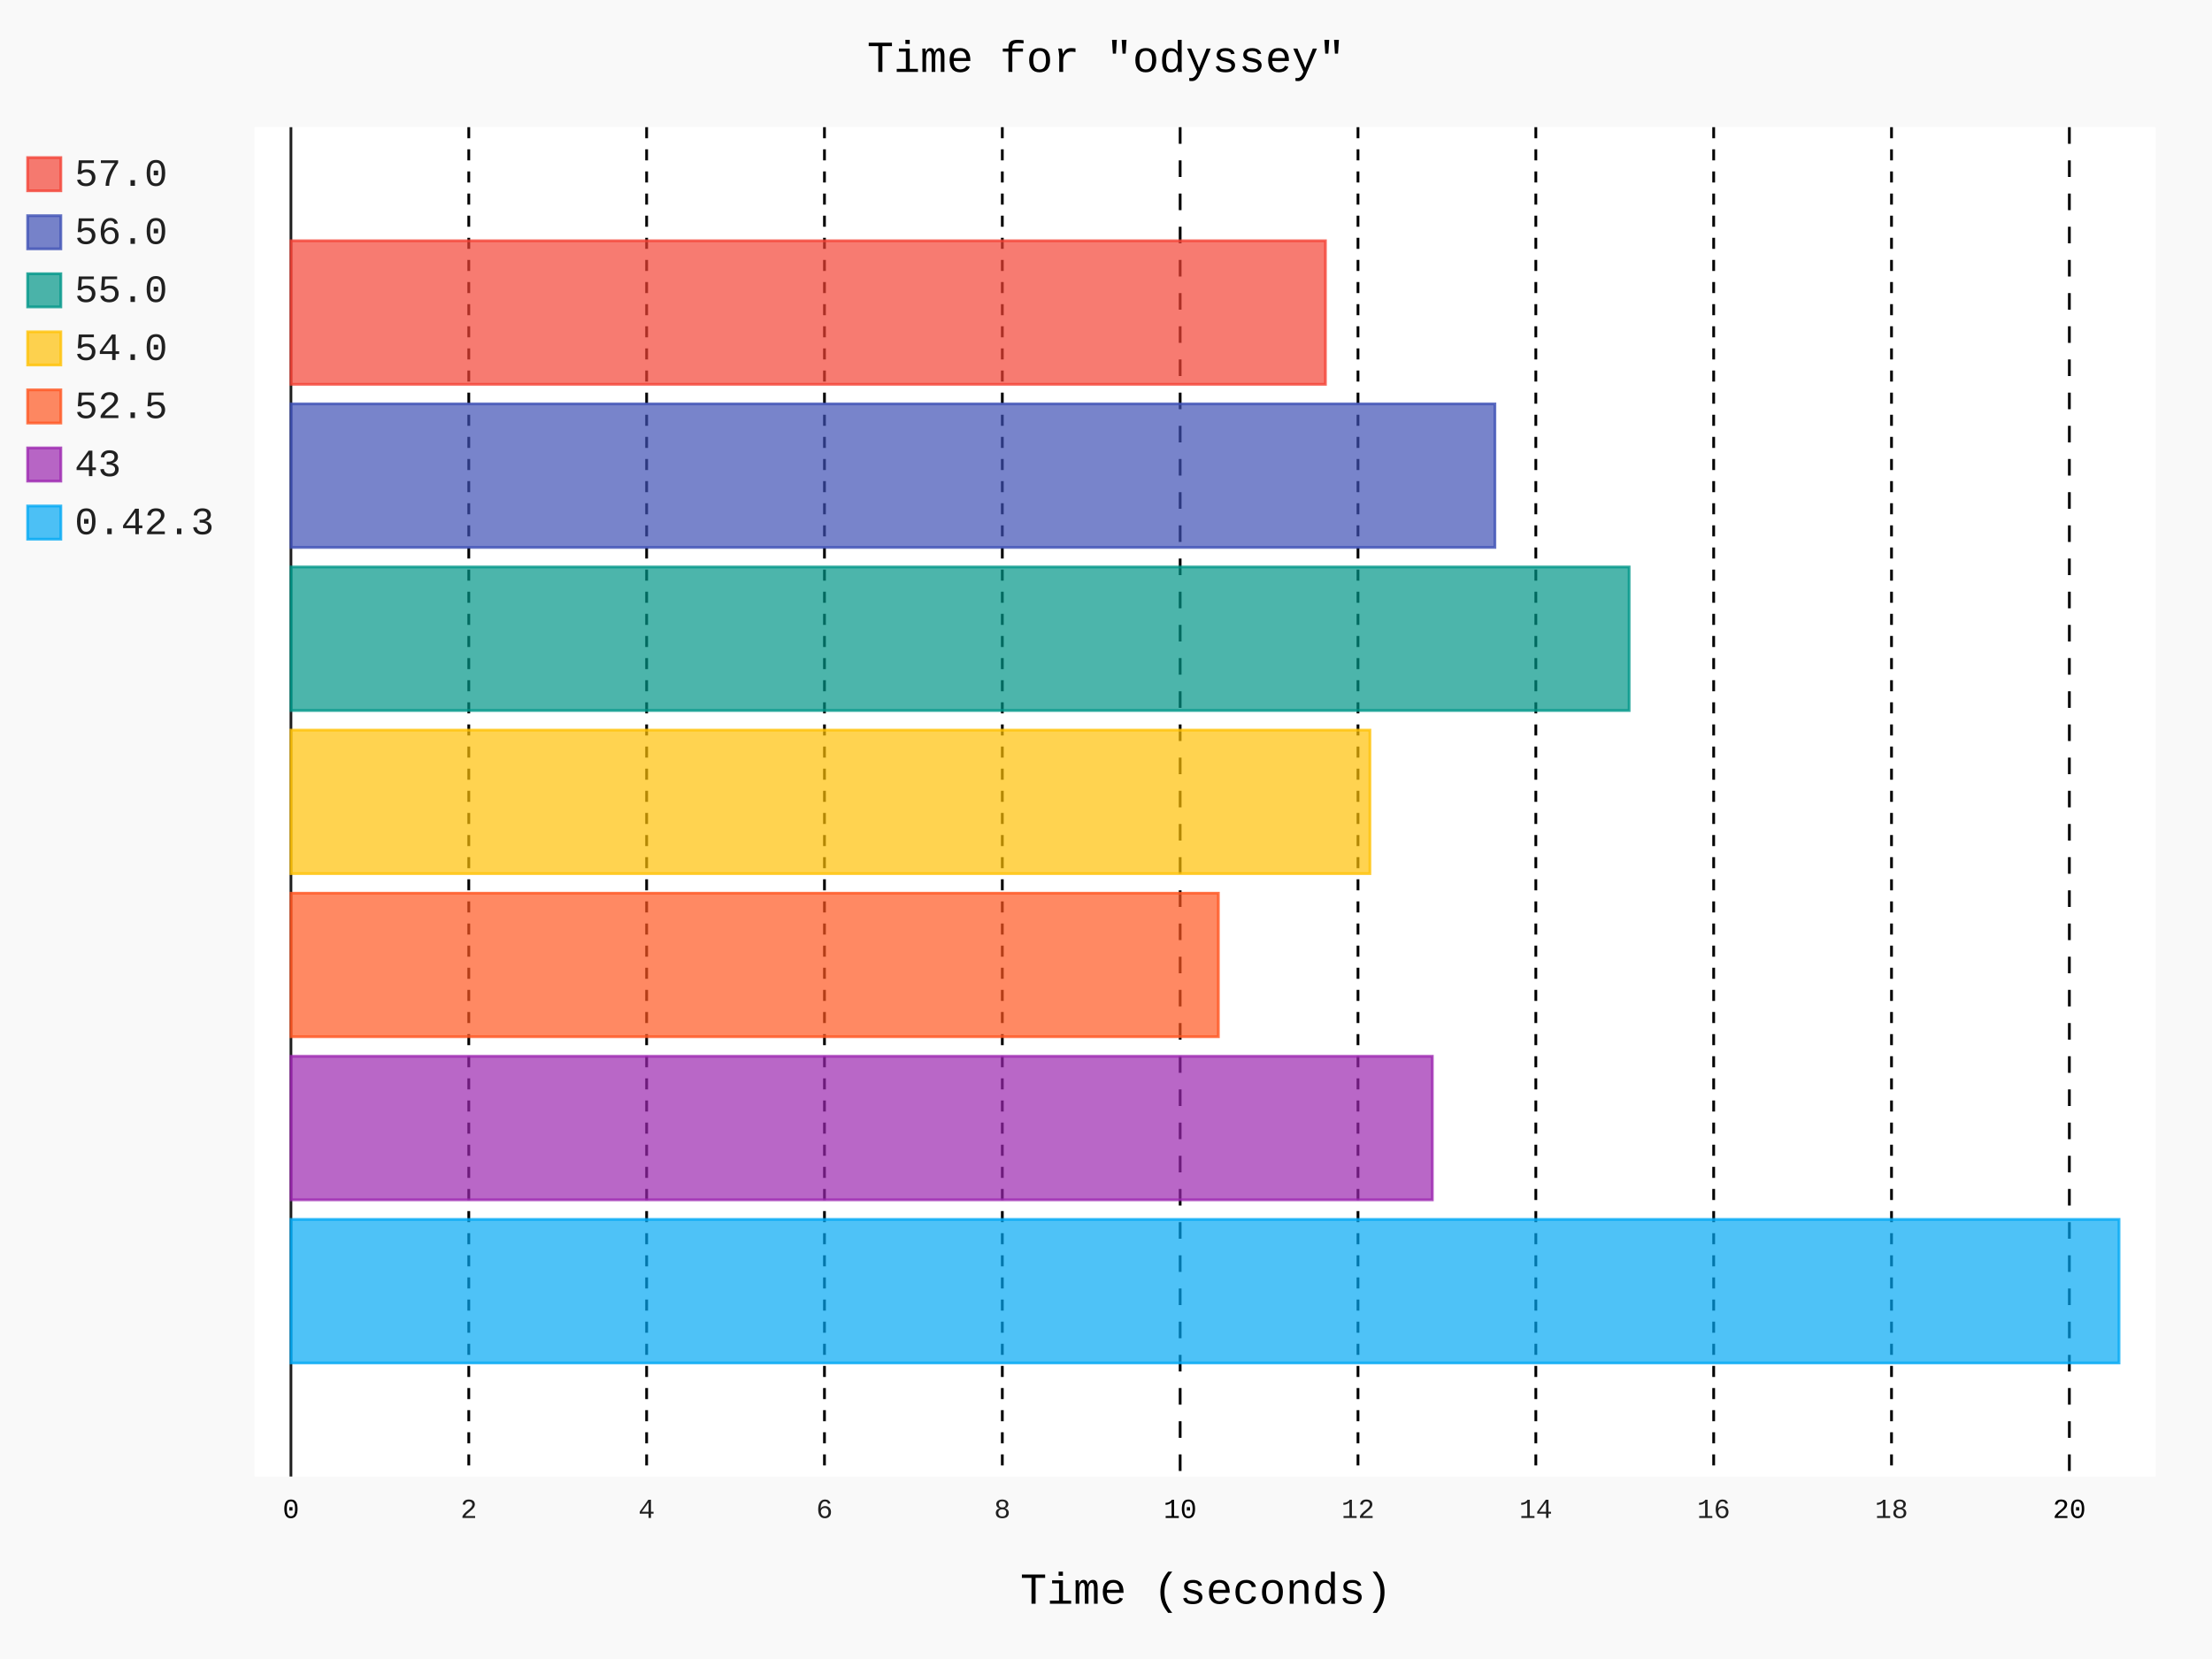
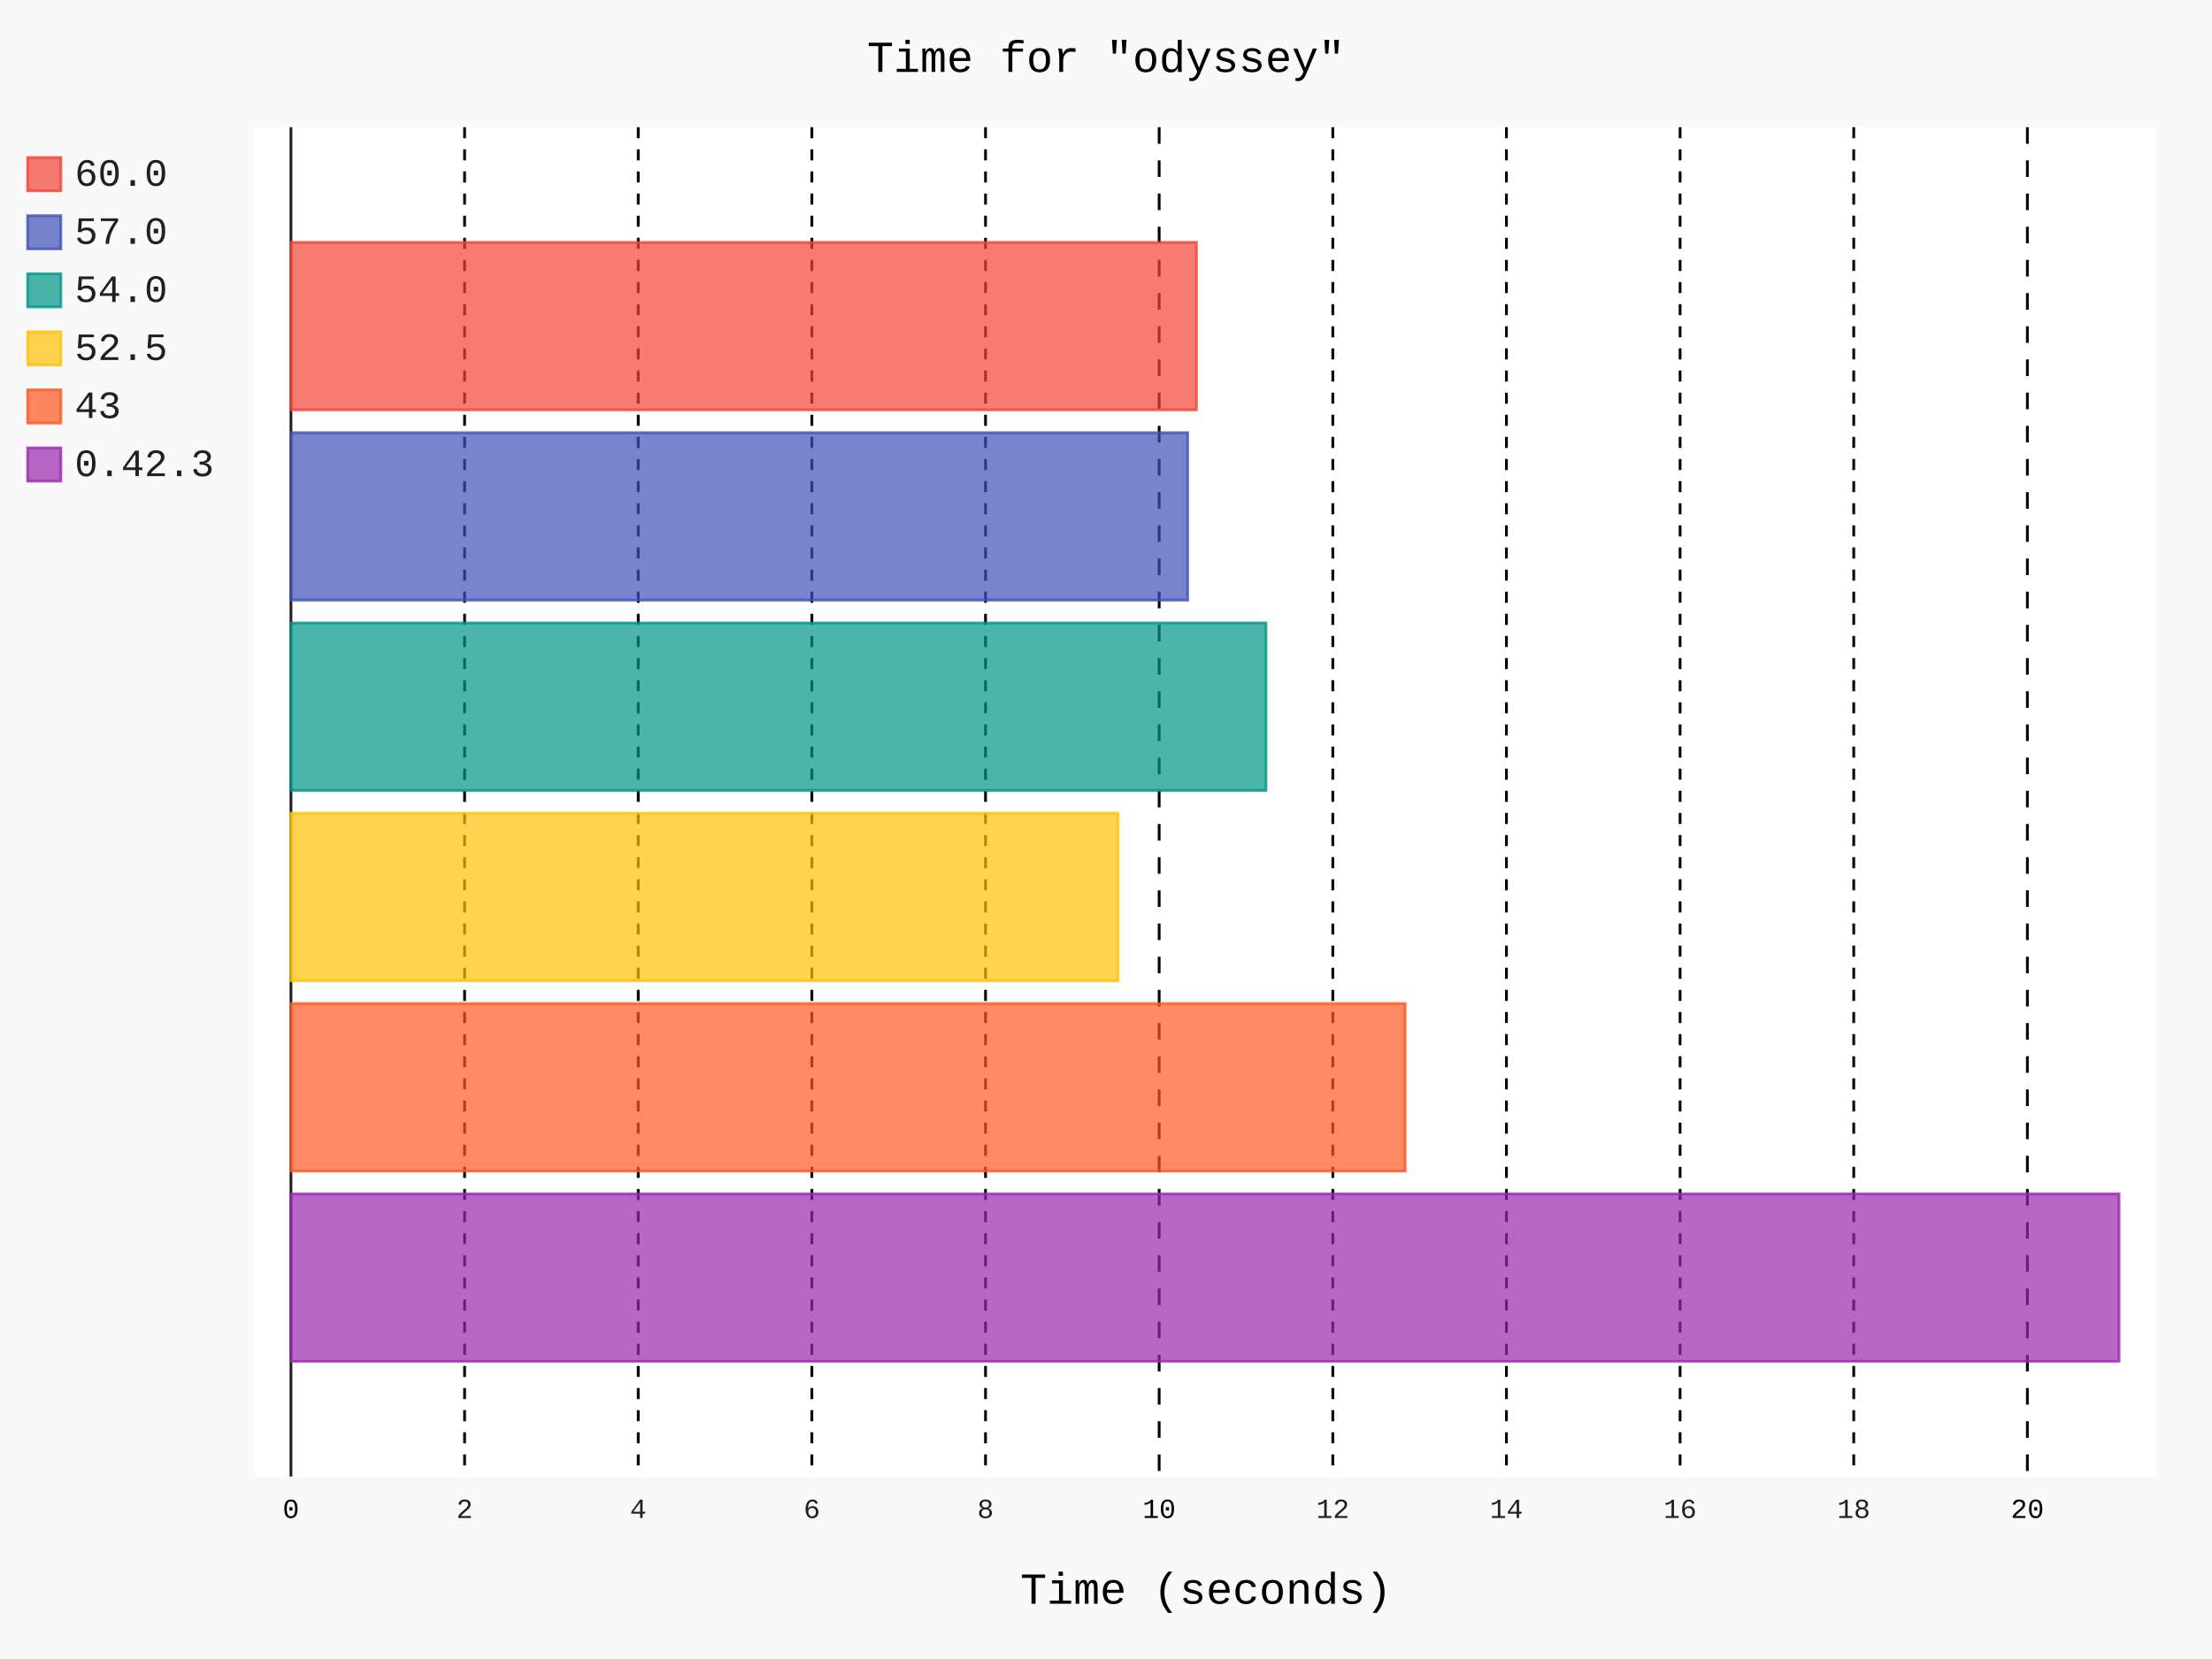
- <svg xmlns="http://www.w3.org/2000/svg" id="chart-cd8876e2-e8e0-4906-a97c-68b17a1e69c7" class="pygal-chart" viewBox="0 0 800 600">
+ <svg xmlns="http://www.w3.org/2000/svg" id="chart-57731f96-14e4-4b68-acc5-1f598ba9b6bc" class="pygal-chart" viewBox="0 0 800 600">
  <defs>
-     <style type="text/css">#chart-cd8876e2-e8e0-4906-a97c-68b17a1e69c7{-webkit-user-select:none;-webkit-font-smoothing:antialiased;font-family:Consolas,"Liberation Mono",Menlo,Courier,monospace}#chart-cd8876e2-e8e0-4906-a97c-68b17a1e69c7 .title{font-family:Consolas,"Liberation Mono",Menlo,Courier,monospace;font-size:16px}#chart-cd8876e2-e8e0-4906-a97c-68b17a1e69c7 .legends .legend text{font-family:Consolas,"Liberation Mono",Menlo,Courier,monospace;font-size:14px}#chart-cd8876e2-e8e0-4906-a97c-68b17a1e69c7 .axis text{font-family:Consolas,"Liberation Mono",Menlo,Courier,monospace;font-size:10px}#chart-cd8876e2-e8e0-4906-a97c-68b17a1e69c7 .axis text.major{font-family:Consolas,"Liberation Mono",Menlo,Courier,monospace;font-size:10px}#chart-cd8876e2-e8e0-4906-a97c-68b17a1e69c7 .text-overlay text.value{font-family:Consolas,"Liberation Mono",Menlo,Courier,monospace;font-size:16px}#chart-cd8876e2-e8e0-4906-a97c-68b17a1e69c7 .text-overlay text.label{font-family:Consolas,"Liberation Mono",Menlo,Courier,monospace;font-size:10px}#chart-cd8876e2-e8e0-4906-a97c-68b17a1e69c7 .tooltip{font-family:Consolas,"Liberation Mono",Menlo,Courier,monospace;font-size:14px}#chart-cd8876e2-e8e0-4906-a97c-68b17a1e69c7 text.no_data{font-family:Consolas,"Liberation Mono",Menlo,Courier,monospace;font-size:64px}
- #chart-cd8876e2-e8e0-4906-a97c-68b17a1e69c7{background-color:rgba(249,249,249,1)}#chart-cd8876e2-e8e0-4906-a97c-68b17a1e69c7 path,#chart-cd8876e2-e8e0-4906-a97c-68b17a1e69c7 line,#chart-cd8876e2-e8e0-4906-a97c-68b17a1e69c7 rect,#chart-cd8876e2-e8e0-4906-a97c-68b17a1e69c7 circle{-webkit-transition:150ms;-moz-transition:150ms;transition:150ms}#chart-cd8876e2-e8e0-4906-a97c-68b17a1e69c7 .graph &gt; .background{fill:rgba(249,249,249,1)}#chart-cd8876e2-e8e0-4906-a97c-68b17a1e69c7 .plot &gt; .background{fill:rgba(255,255,255,1)}#chart-cd8876e2-e8e0-4906-a97c-68b17a1e69c7 .graph{fill:rgba(0,0,0,.87)}#chart-cd8876e2-e8e0-4906-a97c-68b17a1e69c7 text.no_data{fill:rgba(0,0,0,1)}#chart-cd8876e2-e8e0-4906-a97c-68b17a1e69c7 .title{fill:rgba(0,0,0,1)}#chart-cd8876e2-e8e0-4906-a97c-68b17a1e69c7 .legends .legend text{fill:rgba(0,0,0,.87)}#chart-cd8876e2-e8e0-4906-a97c-68b17a1e69c7 .legends .legend:hover text{fill:rgba(0,0,0,1)}#chart-cd8876e2-e8e0-4906-a97c-68b17a1e69c7 .axis .line{stroke:rgba(0,0,0,1)}#chart-cd8876e2-e8e0-4906-a97c-68b17a1e69c7 .axis .guide.line{stroke:rgba(0,0,0,.54)}#chart-cd8876e2-e8e0-4906-a97c-68b17a1e69c7 .axis .major.line{stroke:rgba(0,0,0,.87)}#chart-cd8876e2-e8e0-4906-a97c-68b17a1e69c7 .axis text.major{fill:rgba(0,0,0,1)}#chart-cd8876e2-e8e0-4906-a97c-68b17a1e69c7 .axis.y .guides:hover .guide.line,#chart-cd8876e2-e8e0-4906-a97c-68b17a1e69c7 .line-graph .axis.x .guides:hover .guide.line,#chart-cd8876e2-e8e0-4906-a97c-68b17a1e69c7 .stackedline-graph .axis.x .guides:hover .guide.line,#chart-cd8876e2-e8e0-4906-a97c-68b17a1e69c7 .xy-graph .axis.x .guides:hover .guide.line{stroke:rgba(0,0,0,1)}#chart-cd8876e2-e8e0-4906-a97c-68b17a1e69c7 .axis .guides:hover text{fill:rgba(0,0,0,1)}#chart-cd8876e2-e8e0-4906-a97c-68b17a1e69c7 .reactive{fill-opacity:.7;stroke-opacity:.8;stroke-width:1}#chart-cd8876e2-e8e0-4906-a97c-68b17a1e69c7 .ci{stroke:rgba(0,0,0,.87)}#chart-cd8876e2-e8e0-4906-a97c-68b17a1e69c7 .reactive.active,#chart-cd8876e2-e8e0-4906-a97c-68b17a1e69c7 .active .reactive{fill-opacity:.8;stroke-opacity:.9;stroke-width:4}#chart-cd8876e2-e8e0-4906-a97c-68b17a1e69c7 .ci .reactive.active{stroke-width:1.5}#chart-cd8876e2-e8e0-4906-a97c-68b17a1e69c7 .series text{fill:rgba(0,0,0,1)}#chart-cd8876e2-e8e0-4906-a97c-68b17a1e69c7 .tooltip rect{fill:rgba(255,255,255,1);stroke:rgba(0,0,0,1);-webkit-transition:opacity 150ms;-moz-transition:opacity 150ms;transition:opacity 150ms}#chart-cd8876e2-e8e0-4906-a97c-68b17a1e69c7 .tooltip .label{fill:rgba(0,0,0,.87)}#chart-cd8876e2-e8e0-4906-a97c-68b17a1e69c7 .tooltip .label{fill:rgba(0,0,0,.87)}#chart-cd8876e2-e8e0-4906-a97c-68b17a1e69c7 .tooltip .legend{font-size:.8em;fill:rgba(0,0,0,.54)}#chart-cd8876e2-e8e0-4906-a97c-68b17a1e69c7 .tooltip .x_label{font-size:.6em;fill:rgba(0,0,0,1)}#chart-cd8876e2-e8e0-4906-a97c-68b17a1e69c7 .tooltip .xlink{font-size:.5em;text-decoration:underline}#chart-cd8876e2-e8e0-4906-a97c-68b17a1e69c7 .tooltip .value{font-size:1.5em}#chart-cd8876e2-e8e0-4906-a97c-68b17a1e69c7 .bound{font-size:.5em}#chart-cd8876e2-e8e0-4906-a97c-68b17a1e69c7 .max-value{font-size:.75em;fill:rgba(0,0,0,.54)}#chart-cd8876e2-e8e0-4906-a97c-68b17a1e69c7 .map-element{fill:rgba(255,255,255,1);stroke:rgba(0,0,0,.54) !important}#chart-cd8876e2-e8e0-4906-a97c-68b17a1e69c7 .map-element .reactive{fill-opacity:inherit;stroke-opacity:inherit}#chart-cd8876e2-e8e0-4906-a97c-68b17a1e69c7 .color-0,#chart-cd8876e2-e8e0-4906-a97c-68b17a1e69c7 .color-0 a:visited{stroke:#F44336;fill:#F44336}#chart-cd8876e2-e8e0-4906-a97c-68b17a1e69c7 .color-1,#chart-cd8876e2-e8e0-4906-a97c-68b17a1e69c7 .color-1 a:visited{stroke:#3F51B5;fill:#3F51B5}#chart-cd8876e2-e8e0-4906-a97c-68b17a1e69c7 .color-2,#chart-cd8876e2-e8e0-4906-a97c-68b17a1e69c7 .color-2 a:visited{stroke:#009688;fill:#009688}#chart-cd8876e2-e8e0-4906-a97c-68b17a1e69c7 .color-3,#chart-cd8876e2-e8e0-4906-a97c-68b17a1e69c7 .color-3 a:visited{stroke:#FFC107;fill:#FFC107}#chart-cd8876e2-e8e0-4906-a97c-68b17a1e69c7 .color-4,#chart-cd8876e2-e8e0-4906-a97c-68b17a1e69c7 .color-4 a:visited{stroke:#FF5722;fill:#FF5722}#chart-cd8876e2-e8e0-4906-a97c-68b17a1e69c7 .color-5,#chart-cd8876e2-e8e0-4906-a97c-68b17a1e69c7 .color-5 a:visited{stroke:#9C27B0;fill:#9C27B0}#chart-cd8876e2-e8e0-4906-a97c-68b17a1e69c7 .color-6,#chart-cd8876e2-e8e0-4906-a97c-68b17a1e69c7 .color-6 a:visited{stroke:#03A9F4;fill:#03A9F4}#chart-cd8876e2-e8e0-4906-a97c-68b17a1e69c7 .text-overlay .color-0 text{fill:black}#chart-cd8876e2-e8e0-4906-a97c-68b17a1e69c7 .text-overlay .color-1 text{fill:black}#chart-cd8876e2-e8e0-4906-a97c-68b17a1e69c7 .text-overlay .color-2 text{fill:black}#chart-cd8876e2-e8e0-4906-a97c-68b17a1e69c7 .text-overlay .color-3 text{fill:black}#chart-cd8876e2-e8e0-4906-a97c-68b17a1e69c7 .text-overlay .color-4 text{fill:black}#chart-cd8876e2-e8e0-4906-a97c-68b17a1e69c7 .text-overlay .color-5 text{fill:black}#chart-cd8876e2-e8e0-4906-a97c-68b17a1e69c7 .text-overlay .color-6 text{fill:black}
- #chart-cd8876e2-e8e0-4906-a97c-68b17a1e69c7 text.no_data{text-anchor:middle}#chart-cd8876e2-e8e0-4906-a97c-68b17a1e69c7 .guide.line{fill:none}#chart-cd8876e2-e8e0-4906-a97c-68b17a1e69c7 .centered{text-anchor:middle}#chart-cd8876e2-e8e0-4906-a97c-68b17a1e69c7 .title{text-anchor:middle}#chart-cd8876e2-e8e0-4906-a97c-68b17a1e69c7 .legends .legend text{fill-opacity:1}#chart-cd8876e2-e8e0-4906-a97c-68b17a1e69c7 .axis.x text{text-anchor:middle}#chart-cd8876e2-e8e0-4906-a97c-68b17a1e69c7 .axis.x:not(.web) text[transform]{text-anchor:start}#chart-cd8876e2-e8e0-4906-a97c-68b17a1e69c7 .axis.x:not(.web) text[transform].backwards{text-anchor:end}#chart-cd8876e2-e8e0-4906-a97c-68b17a1e69c7 .axis.y text{text-anchor:end}#chart-cd8876e2-e8e0-4906-a97c-68b17a1e69c7 .axis.y text[transform].backwards{text-anchor:start}#chart-cd8876e2-e8e0-4906-a97c-68b17a1e69c7 .axis.y2 text{text-anchor:start}#chart-cd8876e2-e8e0-4906-a97c-68b17a1e69c7 .axis.y2 text[transform].backwards{text-anchor:end}#chart-cd8876e2-e8e0-4906-a97c-68b17a1e69c7 .axis .guide.line{stroke-dasharray:4,4;stroke:black}#chart-cd8876e2-e8e0-4906-a97c-68b17a1e69c7 .axis .major.guide.line{stroke-dasharray:6,6;stroke:black}#chart-cd8876e2-e8e0-4906-a97c-68b17a1e69c7 .horizontal .axis.y .guide.line,#chart-cd8876e2-e8e0-4906-a97c-68b17a1e69c7 .horizontal .axis.y2 .guide.line,#chart-cd8876e2-e8e0-4906-a97c-68b17a1e69c7 .vertical .axis.x .guide.line{opacity:0}#chart-cd8876e2-e8e0-4906-a97c-68b17a1e69c7 .horizontal .axis.always_show .guide.line,#chart-cd8876e2-e8e0-4906-a97c-68b17a1e69c7 .vertical .axis.always_show .guide.line{opacity:1 !important}#chart-cd8876e2-e8e0-4906-a97c-68b17a1e69c7 .axis.y .guides:hover .guide.line,#chart-cd8876e2-e8e0-4906-a97c-68b17a1e69c7 .axis.y2 .guides:hover .guide.line,#chart-cd8876e2-e8e0-4906-a97c-68b17a1e69c7 .axis.x .guides:hover .guide.line{opacity:1}#chart-cd8876e2-e8e0-4906-a97c-68b17a1e69c7 .axis .guides:hover text{opacity:1}#chart-cd8876e2-e8e0-4906-a97c-68b17a1e69c7 .nofill{fill:none}#chart-cd8876e2-e8e0-4906-a97c-68b17a1e69c7 .subtle-fill{fill-opacity:.2}#chart-cd8876e2-e8e0-4906-a97c-68b17a1e69c7 .dot{stroke-width:1px;fill-opacity:1;stroke-opacity:1}#chart-cd8876e2-e8e0-4906-a97c-68b17a1e69c7 .dot.active{stroke-width:5px}#chart-cd8876e2-e8e0-4906-a97c-68b17a1e69c7 .dot.negative{fill:transparent}#chart-cd8876e2-e8e0-4906-a97c-68b17a1e69c7 text,#chart-cd8876e2-e8e0-4906-a97c-68b17a1e69c7 tspan{stroke:none !important}#chart-cd8876e2-e8e0-4906-a97c-68b17a1e69c7 .series text.active{opacity:1}#chart-cd8876e2-e8e0-4906-a97c-68b17a1e69c7 .tooltip rect{fill-opacity:.95;stroke-width:.5}#chart-cd8876e2-e8e0-4906-a97c-68b17a1e69c7 .tooltip text{fill-opacity:1}#chart-cd8876e2-e8e0-4906-a97c-68b17a1e69c7 .showable{visibility:hidden}#chart-cd8876e2-e8e0-4906-a97c-68b17a1e69c7 .showable.shown{visibility:visible}#chart-cd8876e2-e8e0-4906-a97c-68b17a1e69c7 .gauge-background{fill:rgba(229,229,229,1);stroke:none}#chart-cd8876e2-e8e0-4906-a97c-68b17a1e69c7 .bg-lines{stroke:rgba(249,249,249,1);stroke-width:2px}</style>
+     <style type="text/css">#chart-57731f96-14e4-4b68-acc5-1f598ba9b6bc{-webkit-user-select:none;-webkit-font-smoothing:antialiased;font-family:Consolas,"Liberation Mono",Menlo,Courier,monospace}#chart-57731f96-14e4-4b68-acc5-1f598ba9b6bc .title{font-family:Consolas,"Liberation Mono",Menlo,Courier,monospace;font-size:16px}#chart-57731f96-14e4-4b68-acc5-1f598ba9b6bc .legends .legend text{font-family:Consolas,"Liberation Mono",Menlo,Courier,monospace;font-size:14px}#chart-57731f96-14e4-4b68-acc5-1f598ba9b6bc .axis text{font-family:Consolas,"Liberation Mono",Menlo,Courier,monospace;font-size:10px}#chart-57731f96-14e4-4b68-acc5-1f598ba9b6bc .axis text.major{font-family:Consolas,"Liberation Mono",Menlo,Courier,monospace;font-size:10px}#chart-57731f96-14e4-4b68-acc5-1f598ba9b6bc .text-overlay text.value{font-family:Consolas,"Liberation Mono",Menlo,Courier,monospace;font-size:16px}#chart-57731f96-14e4-4b68-acc5-1f598ba9b6bc .text-overlay text.label{font-family:Consolas,"Liberation Mono",Menlo,Courier,monospace;font-size:10px}#chart-57731f96-14e4-4b68-acc5-1f598ba9b6bc .tooltip{font-family:Consolas,"Liberation Mono",Menlo,Courier,monospace;font-size:14px}#chart-57731f96-14e4-4b68-acc5-1f598ba9b6bc text.no_data{font-family:Consolas,"Liberation Mono",Menlo,Courier,monospace;font-size:64px}
+ #chart-57731f96-14e4-4b68-acc5-1f598ba9b6bc{background-color:rgba(249,249,249,1)}#chart-57731f96-14e4-4b68-acc5-1f598ba9b6bc path,#chart-57731f96-14e4-4b68-acc5-1f598ba9b6bc line,#chart-57731f96-14e4-4b68-acc5-1f598ba9b6bc rect,#chart-57731f96-14e4-4b68-acc5-1f598ba9b6bc circle{-webkit-transition:150ms;-moz-transition:150ms;transition:150ms}#chart-57731f96-14e4-4b68-acc5-1f598ba9b6bc .graph &gt; .background{fill:rgba(249,249,249,1)}#chart-57731f96-14e4-4b68-acc5-1f598ba9b6bc .plot &gt; .background{fill:rgba(255,255,255,1)}#chart-57731f96-14e4-4b68-acc5-1f598ba9b6bc .graph{fill:rgba(0,0,0,.87)}#chart-57731f96-14e4-4b68-acc5-1f598ba9b6bc text.no_data{fill:rgba(0,0,0,1)}#chart-57731f96-14e4-4b68-acc5-1f598ba9b6bc .title{fill:rgba(0,0,0,1)}#chart-57731f96-14e4-4b68-acc5-1f598ba9b6bc .legends .legend text{fill:rgba(0,0,0,.87)}#chart-57731f96-14e4-4b68-acc5-1f598ba9b6bc .legends .legend:hover text{fill:rgba(0,0,0,1)}#chart-57731f96-14e4-4b68-acc5-1f598ba9b6bc .axis .line{stroke:rgba(0,0,0,1)}#chart-57731f96-14e4-4b68-acc5-1f598ba9b6bc .axis .guide.line{stroke:rgba(0,0,0,.54)}#chart-57731f96-14e4-4b68-acc5-1f598ba9b6bc .axis .major.line{stroke:rgba(0,0,0,.87)}#chart-57731f96-14e4-4b68-acc5-1f598ba9b6bc .axis text.major{fill:rgba(0,0,0,1)}#chart-57731f96-14e4-4b68-acc5-1f598ba9b6bc .axis.y .guides:hover .guide.line,#chart-57731f96-14e4-4b68-acc5-1f598ba9b6bc .line-graph .axis.x .guides:hover .guide.line,#chart-57731f96-14e4-4b68-acc5-1f598ba9b6bc .stackedline-graph .axis.x .guides:hover .guide.line,#chart-57731f96-14e4-4b68-acc5-1f598ba9b6bc .xy-graph .axis.x .guides:hover .guide.line{stroke:rgba(0,0,0,1)}#chart-57731f96-14e4-4b68-acc5-1f598ba9b6bc .axis .guides:hover text{fill:rgba(0,0,0,1)}#chart-57731f96-14e4-4b68-acc5-1f598ba9b6bc .reactive{fill-opacity:.7;stroke-opacity:.8;stroke-width:1}#chart-57731f96-14e4-4b68-acc5-1f598ba9b6bc .ci{stroke:rgba(0,0,0,.87)}#chart-57731f96-14e4-4b68-acc5-1f598ba9b6bc .reactive.active,#chart-57731f96-14e4-4b68-acc5-1f598ba9b6bc .active .reactive{fill-opacity:.8;stroke-opacity:.9;stroke-width:4}#chart-57731f96-14e4-4b68-acc5-1f598ba9b6bc .ci .reactive.active{stroke-width:1.5}#chart-57731f96-14e4-4b68-acc5-1f598ba9b6bc .series text{fill:rgba(0,0,0,1)}#chart-57731f96-14e4-4b68-acc5-1f598ba9b6bc .tooltip rect{fill:rgba(255,255,255,1);stroke:rgba(0,0,0,1);-webkit-transition:opacity 150ms;-moz-transition:opacity 150ms;transition:opacity 150ms}#chart-57731f96-14e4-4b68-acc5-1f598ba9b6bc .tooltip .label{fill:rgba(0,0,0,.87)}#chart-57731f96-14e4-4b68-acc5-1f598ba9b6bc .tooltip .label{fill:rgba(0,0,0,.87)}#chart-57731f96-14e4-4b68-acc5-1f598ba9b6bc .tooltip .legend{font-size:.8em;fill:rgba(0,0,0,.54)}#chart-57731f96-14e4-4b68-acc5-1f598ba9b6bc .tooltip .x_label{font-size:.6em;fill:rgba(0,0,0,1)}#chart-57731f96-14e4-4b68-acc5-1f598ba9b6bc .tooltip .xlink{font-size:.5em;text-decoration:underline}#chart-57731f96-14e4-4b68-acc5-1f598ba9b6bc .tooltip .value{font-size:1.5em}#chart-57731f96-14e4-4b68-acc5-1f598ba9b6bc .bound{font-size:.5em}#chart-57731f96-14e4-4b68-acc5-1f598ba9b6bc .max-value{font-size:.75em;fill:rgba(0,0,0,.54)}#chart-57731f96-14e4-4b68-acc5-1f598ba9b6bc .map-element{fill:rgba(255,255,255,1);stroke:rgba(0,0,0,.54) !important}#chart-57731f96-14e4-4b68-acc5-1f598ba9b6bc .map-element .reactive{fill-opacity:inherit;stroke-opacity:inherit}#chart-57731f96-14e4-4b68-acc5-1f598ba9b6bc .color-0,#chart-57731f96-14e4-4b68-acc5-1f598ba9b6bc .color-0 a:visited{stroke:#F44336;fill:#F44336}#chart-57731f96-14e4-4b68-acc5-1f598ba9b6bc .color-1,#chart-57731f96-14e4-4b68-acc5-1f598ba9b6bc .color-1 a:visited{stroke:#3F51B5;fill:#3F51B5}#chart-57731f96-14e4-4b68-acc5-1f598ba9b6bc .color-2,#chart-57731f96-14e4-4b68-acc5-1f598ba9b6bc .color-2 a:visited{stroke:#009688;fill:#009688}#chart-57731f96-14e4-4b68-acc5-1f598ba9b6bc .color-3,#chart-57731f96-14e4-4b68-acc5-1f598ba9b6bc .color-3 a:visited{stroke:#FFC107;fill:#FFC107}#chart-57731f96-14e4-4b68-acc5-1f598ba9b6bc .color-4,#chart-57731f96-14e4-4b68-acc5-1f598ba9b6bc .color-4 a:visited{stroke:#FF5722;fill:#FF5722}#chart-57731f96-14e4-4b68-acc5-1f598ba9b6bc .color-5,#chart-57731f96-14e4-4b68-acc5-1f598ba9b6bc .color-5 a:visited{stroke:#9C27B0;fill:#9C27B0}#chart-57731f96-14e4-4b68-acc5-1f598ba9b6bc .text-overlay .color-0 text{fill:black}#chart-57731f96-14e4-4b68-acc5-1f598ba9b6bc .text-overlay .color-1 text{fill:black}#chart-57731f96-14e4-4b68-acc5-1f598ba9b6bc .text-overlay .color-2 text{fill:black}#chart-57731f96-14e4-4b68-acc5-1f598ba9b6bc .text-overlay .color-3 text{fill:black}#chart-57731f96-14e4-4b68-acc5-1f598ba9b6bc .text-overlay .color-4 text{fill:black}#chart-57731f96-14e4-4b68-acc5-1f598ba9b6bc .text-overlay .color-5 text{fill:black}
+ #chart-57731f96-14e4-4b68-acc5-1f598ba9b6bc text.no_data{text-anchor:middle}#chart-57731f96-14e4-4b68-acc5-1f598ba9b6bc .guide.line{fill:none}#chart-57731f96-14e4-4b68-acc5-1f598ba9b6bc .centered{text-anchor:middle}#chart-57731f96-14e4-4b68-acc5-1f598ba9b6bc .title{text-anchor:middle}#chart-57731f96-14e4-4b68-acc5-1f598ba9b6bc .legends .legend text{fill-opacity:1}#chart-57731f96-14e4-4b68-acc5-1f598ba9b6bc .axis.x text{text-anchor:middle}#chart-57731f96-14e4-4b68-acc5-1f598ba9b6bc .axis.x:not(.web) text[transform]{text-anchor:start}#chart-57731f96-14e4-4b68-acc5-1f598ba9b6bc .axis.x:not(.web) text[transform].backwards{text-anchor:end}#chart-57731f96-14e4-4b68-acc5-1f598ba9b6bc .axis.y text{text-anchor:end}#chart-57731f96-14e4-4b68-acc5-1f598ba9b6bc .axis.y text[transform].backwards{text-anchor:start}#chart-57731f96-14e4-4b68-acc5-1f598ba9b6bc .axis.y2 text{text-anchor:start}#chart-57731f96-14e4-4b68-acc5-1f598ba9b6bc .axis.y2 text[transform].backwards{text-anchor:end}#chart-57731f96-14e4-4b68-acc5-1f598ba9b6bc .axis .guide.line{stroke-dasharray:4,4;stroke:black}#chart-57731f96-14e4-4b68-acc5-1f598ba9b6bc .axis .major.guide.line{stroke-dasharray:6,6;stroke:black}#chart-57731f96-14e4-4b68-acc5-1f598ba9b6bc .horizontal .axis.y .guide.line,#chart-57731f96-14e4-4b68-acc5-1f598ba9b6bc .horizontal .axis.y2 .guide.line,#chart-57731f96-14e4-4b68-acc5-1f598ba9b6bc .vertical .axis.x .guide.line{opacity:0}#chart-57731f96-14e4-4b68-acc5-1f598ba9b6bc .horizontal .axis.always_show .guide.line,#chart-57731f96-14e4-4b68-acc5-1f598ba9b6bc .vertical .axis.always_show .guide.line{opacity:1 !important}#chart-57731f96-14e4-4b68-acc5-1f598ba9b6bc .axis.y .guides:hover .guide.line,#chart-57731f96-14e4-4b68-acc5-1f598ba9b6bc .axis.y2 .guides:hover .guide.line,#chart-57731f96-14e4-4b68-acc5-1f598ba9b6bc .axis.x .guides:hover .guide.line{opacity:1}#chart-57731f96-14e4-4b68-acc5-1f598ba9b6bc .axis .guides:hover text{opacity:1}#chart-57731f96-14e4-4b68-acc5-1f598ba9b6bc .nofill{fill:none}#chart-57731f96-14e4-4b68-acc5-1f598ba9b6bc .subtle-fill{fill-opacity:.2}#chart-57731f96-14e4-4b68-acc5-1f598ba9b6bc .dot{stroke-width:1px;fill-opacity:1;stroke-opacity:1}#chart-57731f96-14e4-4b68-acc5-1f598ba9b6bc .dot.active{stroke-width:5px}#chart-57731f96-14e4-4b68-acc5-1f598ba9b6bc .dot.negative{fill:transparent}#chart-57731f96-14e4-4b68-acc5-1f598ba9b6bc text,#chart-57731f96-14e4-4b68-acc5-1f598ba9b6bc tspan{stroke:none !important}#chart-57731f96-14e4-4b68-acc5-1f598ba9b6bc .series text.active{opacity:1}#chart-57731f96-14e4-4b68-acc5-1f598ba9b6bc .tooltip rect{fill-opacity:.95;stroke-width:.5}#chart-57731f96-14e4-4b68-acc5-1f598ba9b6bc .tooltip text{fill-opacity:1}#chart-57731f96-14e4-4b68-acc5-1f598ba9b6bc .showable{visibility:hidden}#chart-57731f96-14e4-4b68-acc5-1f598ba9b6bc .showable.shown{visibility:visible}#chart-57731f96-14e4-4b68-acc5-1f598ba9b6bc .gauge-background{fill:rgba(229,229,229,1);stroke:none}#chart-57731f96-14e4-4b68-acc5-1f598ba9b6bc .bg-lines{stroke:rgba(249,249,249,1);stroke-width:2px}</style>
  </defs>
  <g class="graph horizontalbar-graph horizontal">
    <rect x="0" y="0" width="800" height="600" class="background" />
    <g transform="translate(92, 46)" class="plot">
      <rect x="0" y="0" width="687.6" height="488" class="background" />
      <g class="axis x always_show">
        <g class="guides">
          <path d="M13.223 0 v488" class="axis major line" />
          <text x="13.223" y="503.0" class="major">0</text>
        </g>
        <g class="guides">
-           <path d="M77.542 0 v488" class="guide line" />
-           <text x="77.542" y="503.0" class="">2</text>
+           <path d="M76.024 0 v488" class="guide line" />
+           <text x="76.024" y="503.0" class="">2</text>
        </g>
        <g class="guides">
-           <path d="M141.861 0 v488" class="guide line" />
-           <text x="141.861" y="503.0" class="">4</text>
+           <path d="M138.824 0 v488" class="guide line" />
+           <text x="138.824" y="503.0" class="">4</text>
        </g>
        <g class="guides">
-           <path d="M206.18 0 v488" class="guide line" />
-           <text x="206.18" y="503.0" class="">6</text>
+           <path d="M201.624 0 v488" class="guide line" />
+           <text x="201.624" y="503.0" class="">6</text>
        </g>
        <g class="guides">
-           <path d="M270.499 0 v488" class="guide line" />
-           <text x="270.499" y="503.0" class="">8</text>
+           <path d="M264.425 0 v488" class="guide line" />
+           <text x="264.425" y="503.0" class="">8</text>
        </g>
        <g class="guides">
-           <path d="M334.818 0 v488" class="major guide line" />
-           <text x="334.818" y="503.0" class="major">10</text>
+           <path d="M327.225 0 v488" class="major guide line" />
+           <text x="327.225" y="503.0" class="major">10</text>
        </g>
        <g class="guides">
-           <path d="M399.137 0 v488" class="guide line" />
-           <text x="399.137" y="503.0" class="">12</text>
+           <path d="M390.026 0 v488" class="guide line" />
+           <text x="390.026" y="503.0" class="">12</text>
        </g>
        <g class="guides">
-           <path d="M463.456 0 v488" class="guide line" />
-           <text x="463.456" y="503.0" class="">14</text>
+           <path d="M452.826 0 v488" class="guide line" />
+           <text x="452.826" y="503.0" class="">14</text>
        </g>
        <g class="guides">
-           <path d="M527.775 0 v488" class="guide line" />
-           <text x="527.775" y="503.0" class="">16</text>
+           <path d="M515.627 0 v488" class="guide line" />
+           <text x="515.627" y="503.0" class="">16</text>
        </g>
        <g class="guides">
-           <path d="M592.094 0 v488" class="guide line" />
-           <text x="592.094" y="503.0" class="">18</text>
+           <path d="M578.427 0 v488" class="guide line" />
+           <text x="578.427" y="503.0" class="">18</text>
        </g>
        <g class="guides">
-           <path d="M656.413 0 v488" class="major guide line" />
-           <text x="656.413" y="503.0" class="major">20</text>
-         </g>
-       </g>
-       <g class="series serie-6 color-6">
-         <g class="bars">
-           <g class="bar">
-             <rect x="13.223" y="395.012" rx="0" ry="0" width="661.154" height="51.91" class="rect reactive tooltip-trigger" />
-           </g>
+           <path d="M641.228 0 v488" class="major guide line" />
+           <text x="641.228" y="503.0" class="major">20</text>
        </g>
      </g>
      <g class="series serie-5 color-5">
        <g class="bars">
          <g class="bar">
-             <rect x="13.223" y="336.023" rx="0" ry="0" width="412.796" height="51.91" class="rect reactive tooltip-trigger" />
+             <rect x="13.223" y="385.77" rx="0" ry="0" width="661.154" height="60.562" class="rect reactive tooltip-trigger" />
          </g>
        </g>
      </g>
      <g class="series serie-4 color-4">
        <g class="bars">
          <g class="bar">
-             <rect x="13.223" y="277.034" rx="0" ry="0" width="335.417" height="51.91" class="rect reactive tooltip-trigger" />
+             <rect x="13.223" y="316.95" rx="0" ry="0" width="402.965" height="60.562" class="rect reactive tooltip-trigger" />
          </g>
        </g>
      </g>
      <g class="series serie-3 color-3">
        <g class="bars">
          <g class="bar">
-             <rect x="13.223" y="218.045" rx="0" ry="0" width="390.226" height="51.91" class="rect reactive tooltip-trigger" />
+             <rect x="13.223" y="248.129" rx="0" ry="0" width="299.128" height="60.562" class="rect reactive tooltip-trigger" />
          </g>
        </g>
      </g>
      <g class="series serie-2 color-2">
        <g class="bars">
          <g class="bar">
-             <rect x="13.223" y="159.056" rx="0" ry="0" width="483.974" height="51.91" class="rect reactive tooltip-trigger" />
+             <rect x="13.223" y="179.309" rx="0" ry="0" width="352.637" height="60.562" class="rect reactive tooltip-trigger" />
          </g>
        </g>
      </g>
      <g class="series serie-1 color-1">
        <g class="bars">
          <g class="bar">
-             <rect x="13.223" y="100.067" rx="0" ry="0" width="435.43" height="51.91" class="rect reactive tooltip-trigger" />
+             <rect x="13.223" y="110.488" rx="0" ry="0" width="324.311" height="60.562" class="rect reactive tooltip-trigger" />
          </g>
        </g>
      </g>
      <g class="series serie-0 color-0">
        <g class="bars">
          <g class="bar">
-             <rect x="13.223" y="41.078" rx="0" ry="0" width="374.134" height="51.91" class="rect reactive tooltip-trigger" />
+             <rect x="13.223" y="41.668" rx="0" ry="0" width="327.489" height="60.562" class="rect reactive tooltip-trigger" />
          </g>
        </g>
      </g>
    </g>
    <g class="titles">
      <text x="400.0" y="26" class="title plot_title">Time for "odyssey"</text>
      <text x="436.2" y="580" class="title">Time (seconds)</text>
    </g>
    <g transform="translate(92, 46)" class="plot overlay">
-       <g class="series serie-6 color-6" />
      <g class="series serie-5 color-5" />
      <g class="series serie-4 color-4" />
      <g class="series serie-3 color-3" />
      <g class="series serie-2 color-2" />
      <g class="series serie-1 color-1" />
      <g class="series serie-0 color-0" />
    </g>
    <g transform="translate(92, 46)" class="plot text-overlay">
-       <g class="series serie-6 color-6" />
      <g class="series serie-5 color-5" />
      <g class="series serie-4 color-4" />
      <g class="series serie-3 color-3" />
      <g class="series serie-2 color-2" />
      <g class="series serie-1 color-1" />
      <g class="series serie-0 color-0" />
    </g>
    <g transform="translate(92, 46)" class="plot tooltip-overlay">
      <g transform="translate(0 0)" style="opacity: 0" class="tooltip">
        <rect rx="0" ry="0" width="0" height="0" class="tooltip-box" />
        <g class="text" />
      </g>
    </g>
    <g transform="translate(10, 56)" class="legends">
      <g id="activate-serie-0" class="legend reactive activate-serie">
        <rect x="0.0" y="1.0" width="12" height="12" class="color-0 reactive" />
-         <text x="17.0" y="11.2">57.0</text>
+         <text x="17.0" y="11.2">60.0</text>
      </g>
      <g id="activate-serie-1" class="legend reactive activate-serie">
        <rect x="0.0" y="22.0" width="12" height="12" class="color-1 reactive" />
-         <text x="17.0" y="32.2">56.0</text>
+         <text x="17.0" y="32.2">57.0</text>
      </g>
      <g id="activate-serie-2" class="legend reactive activate-serie">
        <rect x="0.0" y="43.0" width="12" height="12" class="color-2 reactive" />
-         <text x="17.0" y="53.2">55.0</text>
+         <text x="17.0" y="53.2">54.0</text>
      </g>
      <g id="activate-serie-3" class="legend reactive activate-serie">
        <rect x="0.0" y="64.0" width="12" height="12" class="color-3 reactive" />
-         <text x="17.0" y="74.2">54.0</text>
+         <text x="17.0" y="74.2">52.5</text>
      </g>
      <g id="activate-serie-4" class="legend reactive activate-serie">
        <rect x="0.0" y="85.0" width="12" height="12" class="color-4 reactive" />
-         <text x="17.0" y="95.2">52.5</text>
+         <text x="17.0" y="95.2">43</text>
      </g>
      <g id="activate-serie-5" class="legend reactive activate-serie">
        <rect x="0.0" y="106.0" width="12" height="12" class="color-5 reactive" />
-         <text x="17.0" y="116.2">43</text>
-       </g>
-       <g id="activate-serie-6" class="legend reactive activate-serie">
-         <rect x="0.0" y="127.0" width="12" height="12" class="color-6 reactive" />
-         <text x="17.0" y="137.2">0.42.3</text>
+         <text x="17.0" y="116.2">0.42.3</text>
      </g>
    </g>
    <g transform="translate(790, 56)" class="legends" />
  </g>
</svg>
